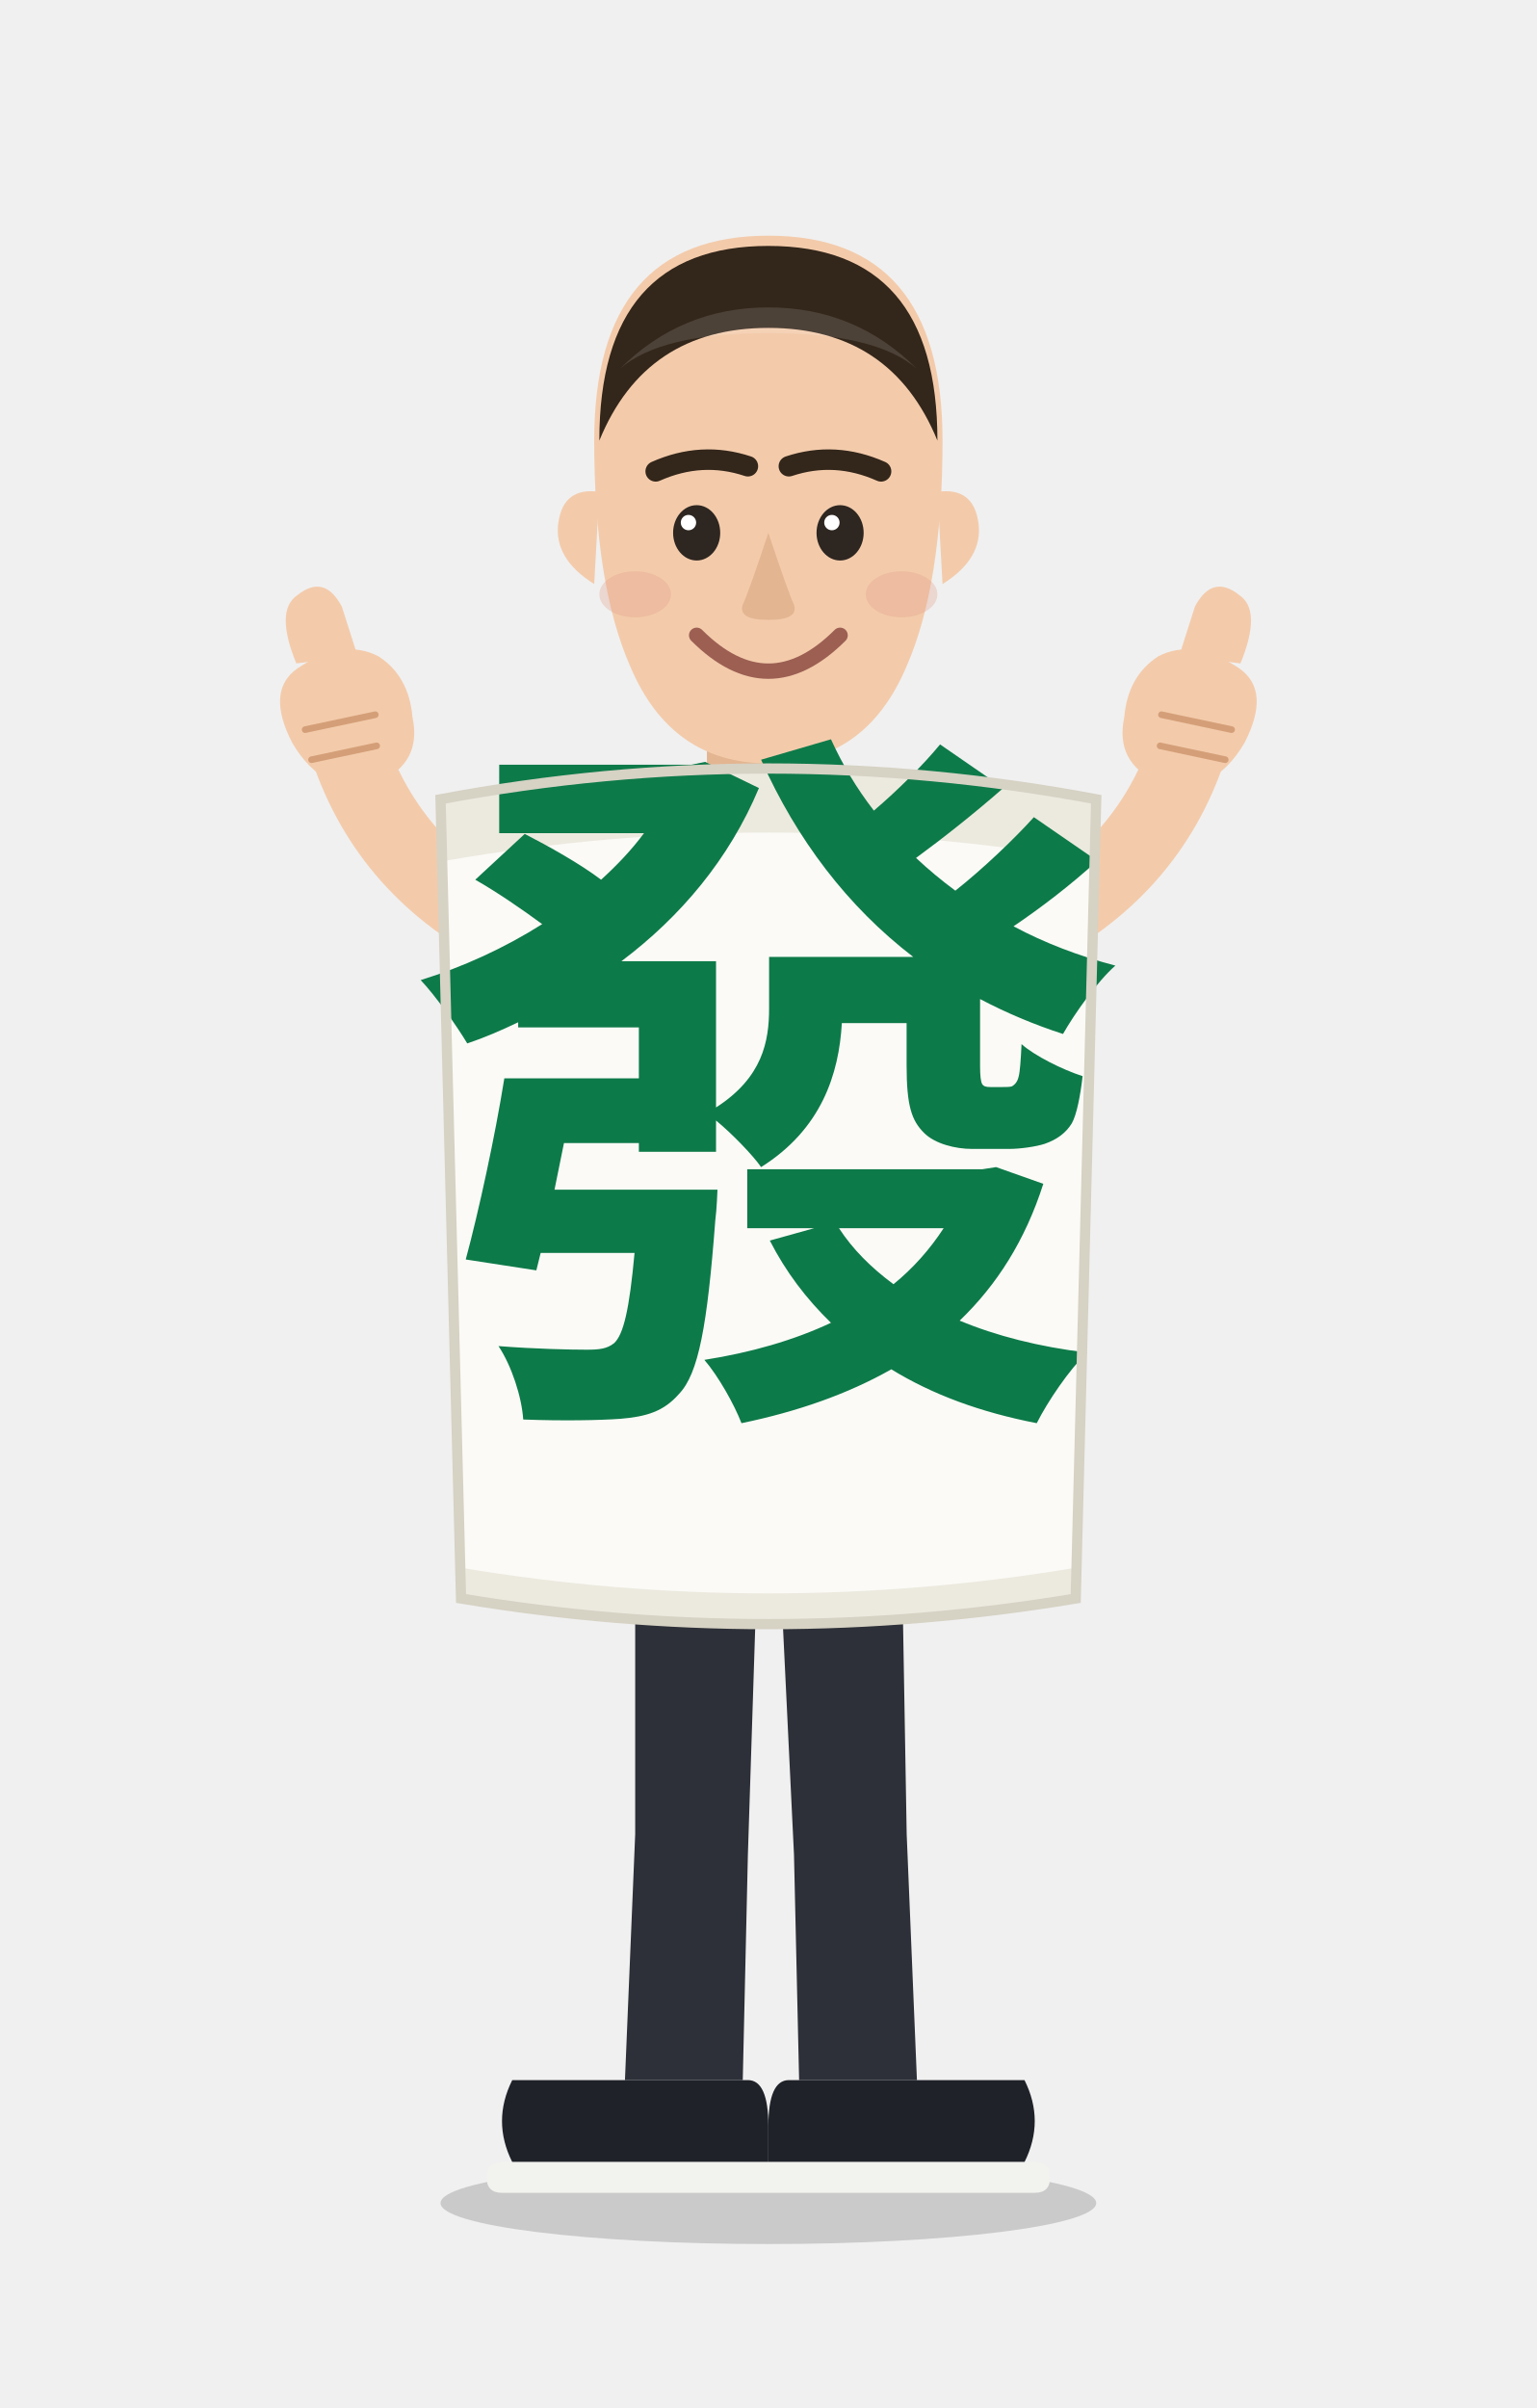
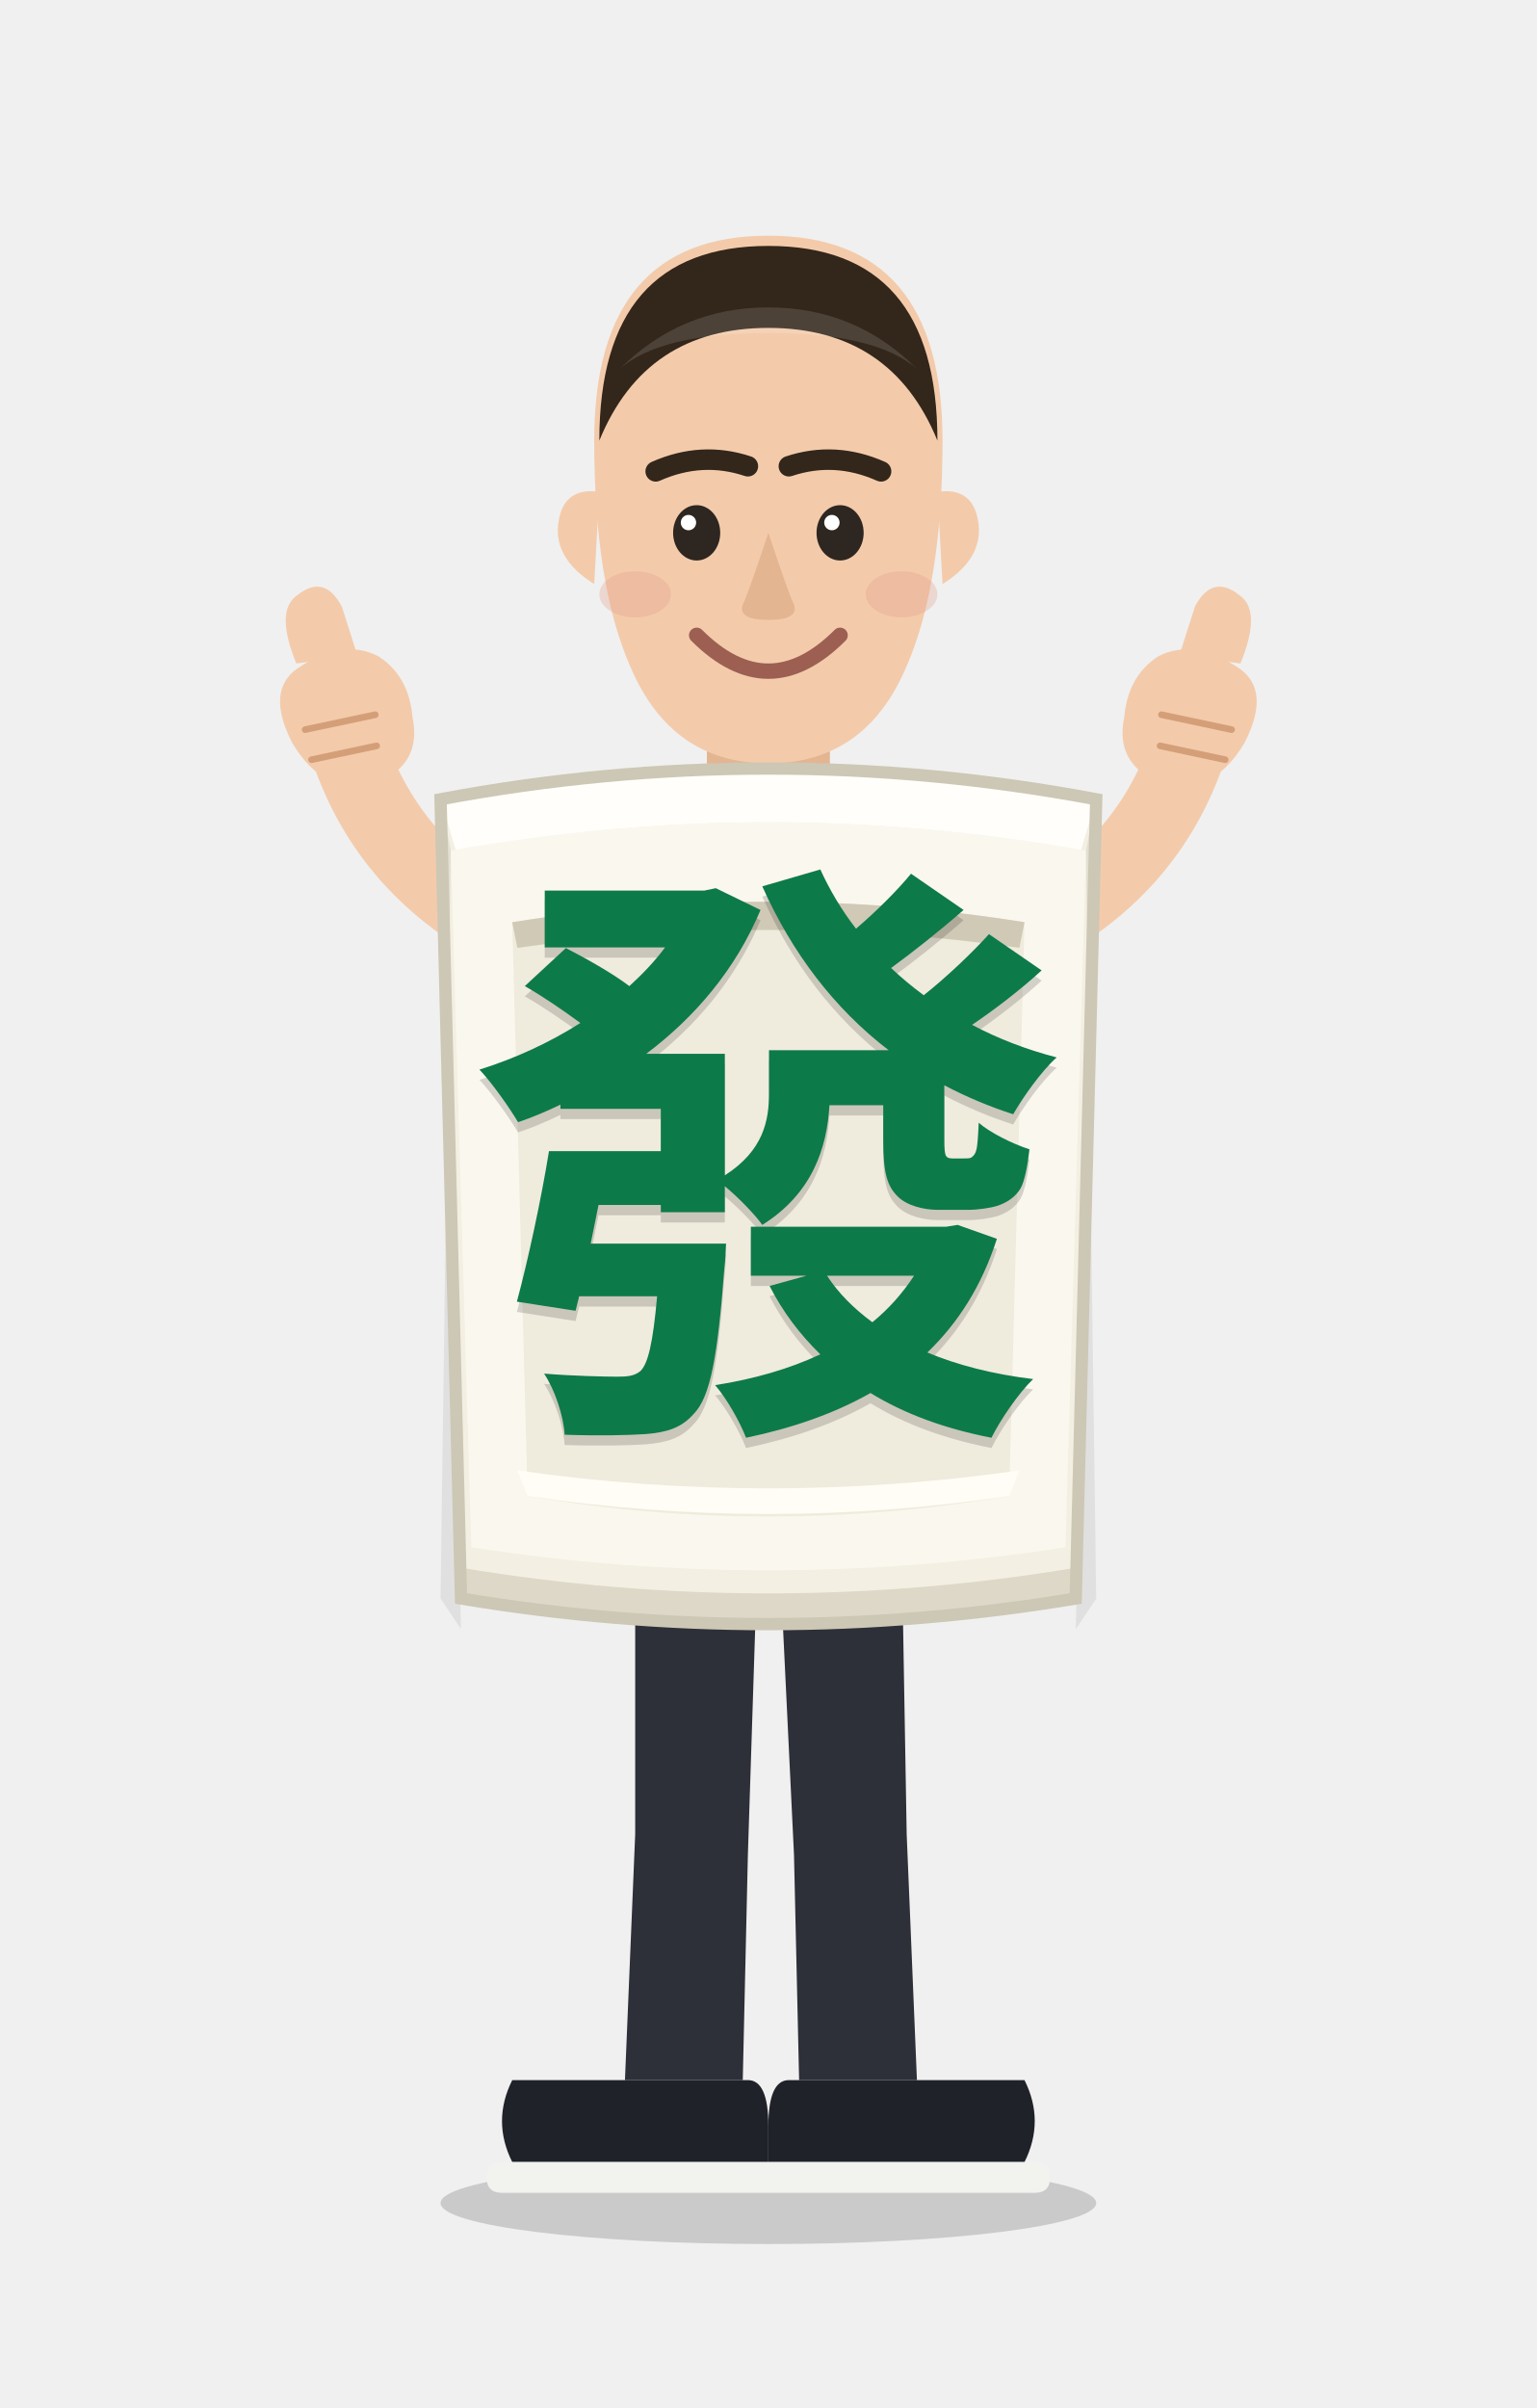
<svg xmlns="http://www.w3.org/2000/svg" viewBox="0 0 300 470" width="300" height="470">
  <style>
.b{transform-box:view-box;transform-origin:150px 428px;animation:d 1.9s ease-in-out infinite}
.a{transform-box:fill-box;transform-origin:top center;animation:w 1.9s ease-in-out infinite}
.a2{animation-delay:-.95s}
@keyframes d{0%,100%{transform:rotate(-5deg)}25%{transform:rotate(0) translateY(-8px)}50%{transform:rotate(5deg)}75%{transform:rotate(0) translateY(-8px)}}
@keyframes w{0%,100%{transform:rotate(7deg)}50%{transform:rotate(-11deg)}}
@media (prefers-reduced-motion:reduce){.b,.a{animation:none}}
</style>
  <ellipse cx="150" cy="430" rx="64" ry="8" fill="#000" opacity=".16" />
  <g class="b">
    <path d="M124 300h24l-2 62-1 44h-23l2-48z" fill="#2d3038" />
    <path d="M152 300h24l1 58 2 48h-23l-1-44z" fill="#2d3038" />
    <path d="M100 406h46q4 0 4 9v7h-50q-4-8 0-16Z" fill="#1f2229" />
    <path d="M154 406h46q4 8 0 16h-50v-7q0-9 4-9Z" fill="#1f2229" />
    <path d="M98 422h52v6H98q-3 0-3-3t3-3ZM150 422h52q3 0 3 3t-3 3h-52z" fill="#f2f2ef" />
    <path d="M112 158q38-12 76 0l5 146q-43 9-86 0z" fill="#5d6b7a" />
    <g class="a">
      <path d="M100 182q-24-12-32-36" fill="none" stroke="#f3cbab" stroke-width="15" stroke-linecap="round" />
      <g transform="translate(66 139) rotate(-12)">
        <path d="M-10 4q-3-11 4-14 10-4 16 1 5 5 4 13 0 9-9 11-11 1-15-11Z" fill="#f3cbab" />
        <path d="M-6-11q-2-11 3-13 6-3 8 4l1 10" fill="#f3cbab" />
        <path d="M-7 2h14M-7 8h13" stroke="#d49f78" stroke-width="1.3" stroke-linecap="round" />
      </g>
    </g>
    <g class="a a2">
      <path d="M200 182q24-12 32-36" fill="none" stroke="#f3cbab" stroke-width="15" stroke-linecap="round" />
      <g transform="translate(234 139) rotate(12) scale(-1 1)">
        <path d="M-10 4q-3-11 4-14 10-4 16 1 5 5 4 13 0 9-9 11-11 1-15-11Z" fill="#f3cbab" />
        <path d="M-6-11q-2-11 3-13 6-3 8 4l1 10" fill="#f3cbab" />
        <path d="M-7 2h14M-7 8h13" stroke="#d49f78" stroke-width="1.3" stroke-linecap="round" />
      </g>
    </g>
    <path d="M138 140h24v30q0 8-12 8t-12-8z" fill="#f3cbab" />
    <path d="M138 152q12 9 24 0v-12h-24z" fill="#d49f78" opacity=".5" />
    <path d="M150 46q34 0 34 40 0 28-7 44-8 19-27 19t-27-19q-7-16-7-44 0-40 34-40Z" fill="#f3cbab" />
    <path d="M117 96q-7-1-8 6t7 12M183 96q7-1 8 6t-7 12" fill="#f3cbab" />
    <path d="M150 48q33 0 33 38-9-22-33-22t-33 22q0-38 33-38Z" fill="#33261a" />
    <path d="M121 72q12-12 29-12t29 12q-8-7-29-7t-29 7Z" fill="#fff" opacity=".13" />
    <path d="M128 92q9-4 18-1M172 92q-9-4-18-1" fill="none" stroke="#33261a" stroke-width="4" stroke-linecap="round" />
    <ellipse cx="136" cy="104" rx="4.6" ry="5.4" fill="#2e2620" />
    <ellipse cx="164" cy="104" rx="4.6" ry="5.4" fill="#2e2620" />
    <circle cx="134.4" cy="102" r="1.5" fill="#fff" />
    <circle cx="162.4" cy="102" r="1.5" fill="#fff" />
    <path d="M150 104q4 12 5 14 1 3-5 3t-5-3q1-2 5-14Z" fill="#d49f78" opacity=".5" />
    <path d="M136 124q14 14 28 0" fill="none" stroke="#9c5f52" stroke-width="3" stroke-linecap="round" />
    <ellipse cx="124" cy="116" rx="7" ry="4.5" fill="#e09a86" opacity=".3" />
    <ellipse cx="176" cy="116" rx="7" ry="4.5" fill="#e09a86" opacity=".3" />
-     <path d="M86 156q64-12 128 0l-4 156q-60 10-120 0Z" fill="#fbfaf6" />
-     <path d="M86 156q64-12 128 0l-1 12q-63-11-126 0Z" fill="#eceadf" />
-     <path d="M90 306q60 10 120 0l-1 6q-59 10-118 0Z" fill="#eceadf" />
-     <text x="150" y="265" text-anchor="middle" font-family="Noto Serif TC,Songti SC,SimSun,MS Mincho,serif" font-size="142" font-weight="700" fill="#0d7a49">發</text>
-     <path d="M86 156q64-12 128 0l-4 156q-60 10-120 0Z" fill="none" stroke="#d6d2c4" stroke-width="2" />
+     <path d="M86 156q64-12 128 0l-4 156q-60 10-120 0Z" fill="#f3efe2" />
+     <path d="M86 156q64-12 128 0l-3 10q-61-11-122 0Z" fill="#fffefa" />
+     <path d="M88 166q62-11 124 0l-4 136q-58 9-116 0Z" fill="#faf7ee" />
+     <path d="M90 306q60 10 120 0l-1 6q-59 10-118 0Z" fill="#ddd8c8" />
+     <path d="M86 156l2 10-2 146 4 6-4-162ZM214 156l-2 10 2 146-4 6 4-162Z" fill="#000" opacity=".07" />
+     <path d="M100 180q50-8 100 0l-3 112q-47 8-94 0Z" fill="#efebdd" />
+     <path d="M100 180q50-8 100 0l-1 5q-49-7-98 0Z" fill="#cfc9b6" />
+     <path d="M101 287q49 7 98 0l-2 5q-47 7-94 0Z" fill="#fffdf6" />
+     <text x="150" y="272" text-anchor="middle" font-family="Noto Serif TC,Songti SC,SimSun,MS Mincho,serif" font-size="118" font-weight="700" fill="#000" opacity=".16">發</text>
+     <text x="150" y="270" text-anchor="middle" font-family="Noto Serif TC,Songti SC,SimSun,MS Mincho,serif" font-size="118" font-weight="700" fill="#0d7a49">發</text>
+     <path d="M86 156q64-12 128 0l-4 156q-60 10-120 0Z" fill="none" stroke="#cdc7b5" stroke-width="2.4" />
  </g>
</svg>
